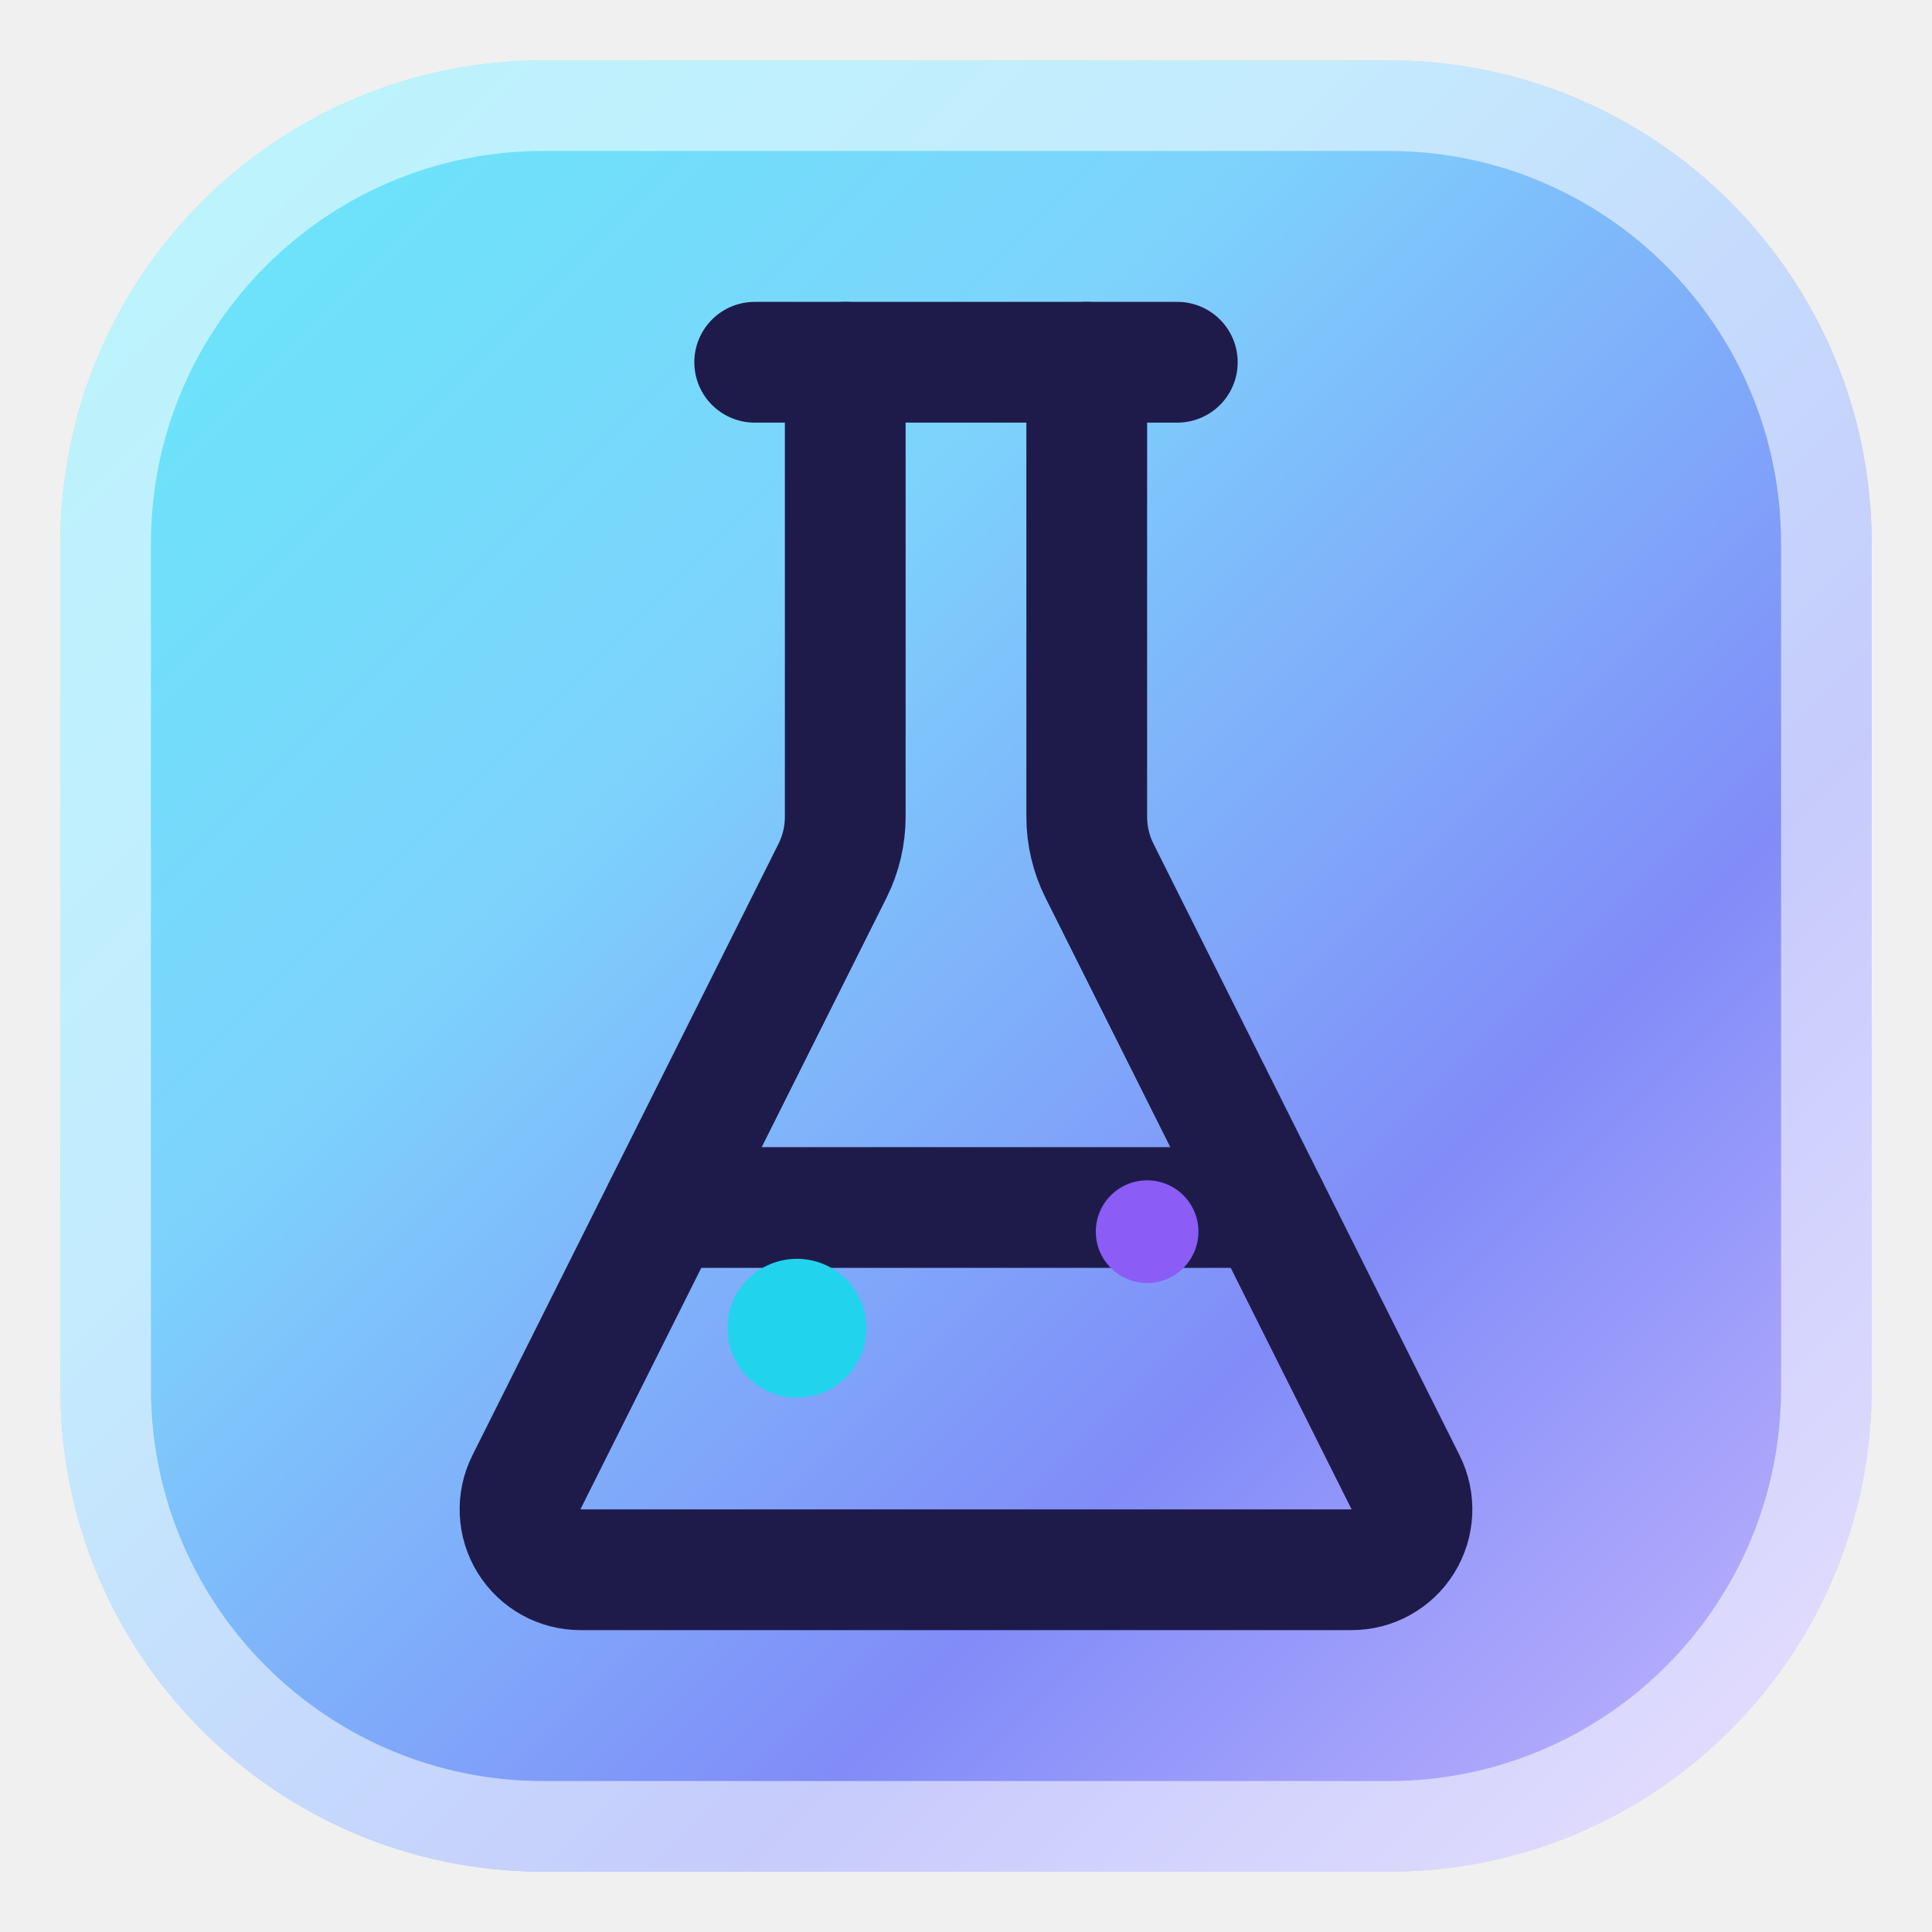
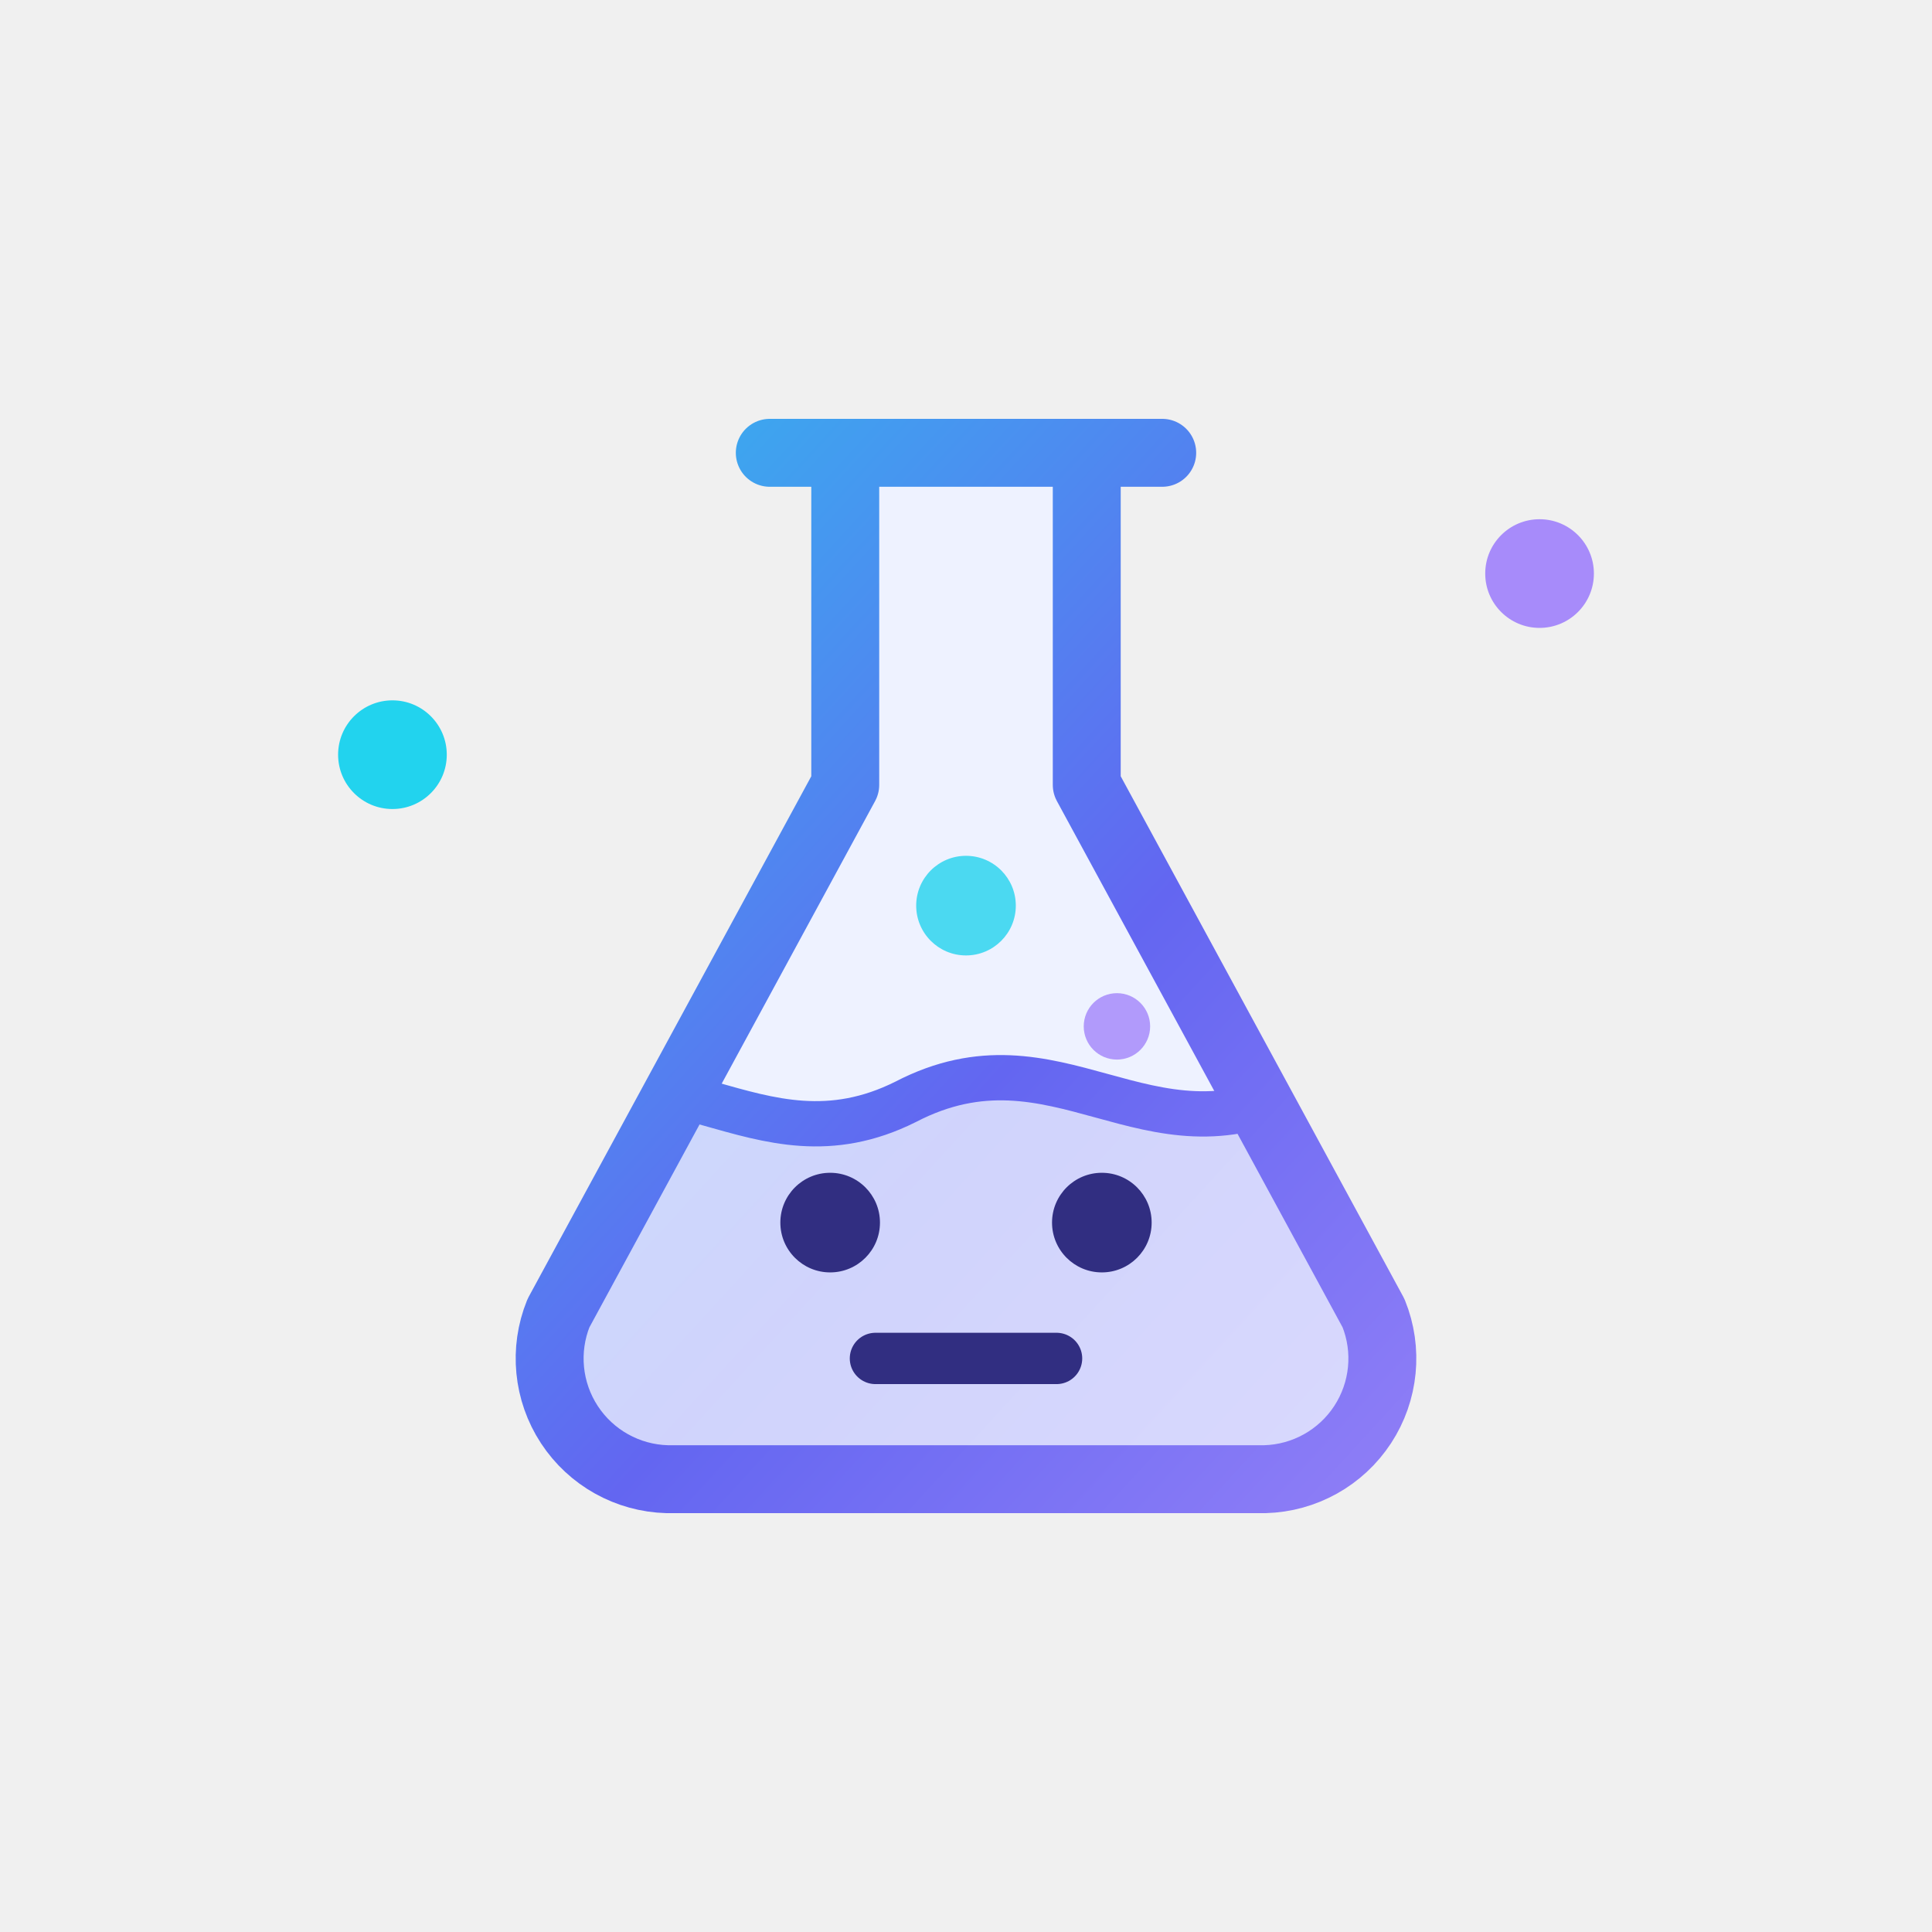
- <svg xmlns="http://www.w3.org/2000/svg" viewBox="0 0 32 32">
+ <svg xmlns="http://www.w3.org/2000/svg" viewBox="0 0 64 64">
  <defs>
-     <linearGradient id="aurora" x1="2" y1="2" x2="30" y2="30" gradientUnits="userSpaceOnUse">
-       <stop stop-color="#67e8f9" />
-       <stop offset="0.34" stop-color="#7dd3fc" />
-       <stop offset="0.7" stop-color="#818cf8" />
-       <stop offset="1" stop-color="#c4b5fd" />
+     <linearGradient id="highlight" x1="8" y1="10" x2="56" y2="54" gradientUnits="userSpaceOnUse">
+       <stop stop-color="#22d3ee" />
+       <stop offset="0.55" stop-color="#6366f1" />
+       <stop offset="1" stop-color="#a78bfa" />
    </linearGradient>
+     <clipPath id="liquid">
+       <path d="M28 15v11L18.5 43.5A4 4 0 0 0 22.1 49h19.8a4 4 0 0 0 3.6-5.5L36 26V15Z" />
+     </clipPath>
  </defs>
-   <rect x="1" y="1" width="30" height="30" rx="8" fill="url(#aurora)" />
-   <rect x="1.75" y="1.75" width="28.5" height="28.5" rx="7.25" fill="none" stroke="#ffffff" stroke-opacity="0.55" stroke-width="1.5" />
-   <g transform="translate(4 4)" fill="none" stroke="#1e1b4b" stroke-width="2" stroke-linecap="round" stroke-linejoin="round">
-     <path d="M10 2v7.527a2 2 0 0 1-.211.896L4.72 20.55A1 1 0 0 0 5.62 22h12.76a1 1 0 0 0 .9-1.45l-5.069-10.127A2 2 0 0 1 14 9.527V2" />
-     <path d="M8.5 2h7" />
-     <path d="M7 16h10" />
+   <circle cx="13" cy="25" r="1.8" fill="#22d3ee" />
+   <circle cx="51" cy="19" r="1.8" fill="#a78bfa" />
+   <path d="M25.5 15h13M28 15v11L18.5 43.5A4 4 0 0 0 22.1 49h19.8a4 4 0 0 0 3.6-5.5L36 26V15" fill="#eef2ff" stroke="url(#highlight)" stroke-width="2.25" stroke-linecap="round" stroke-linejoin="round" />
+   <g clip-path="url(#liquid)">
+     <path d="M17 37c5-3 8 2 13-.5 5-2.6 8 2.2 13-.4 3.2-1.7 5-.8 7 .5V52H17Z" fill="url(#highlight)" opacity="0.22" />
+     <path d="M17 37c5-3 8 2 13-.5 5-2.6 8 2.2 13-.4 3.2-1.7 5-.8 7 .5" fill="none" stroke="url(#highlight)" stroke-width="1.5" />
  </g>
-   <circle cx="13.2" cy="22" r="1.15" fill="#22d3ee" />
-   <circle cx="19" cy="20.4" r="0.85" fill="#8b5cf6" />
+   <circle cx="27.5" cy="40.5" r="1.65" fill="#312e81" />
+   <circle cx="36.5" cy="40.5" r="1.65" fill="#312e81" />
+   <path d="M29 45h6" stroke="#312e81" stroke-width="1.7" stroke-linecap="round" />
+   <circle cx="32" cy="30" r="1.65" fill="#22d3ee" opacity="0.8" />
+   <circle cx="37" cy="34" r="1.1" fill="#a78bfa" opacity="0.85" />
</svg>
